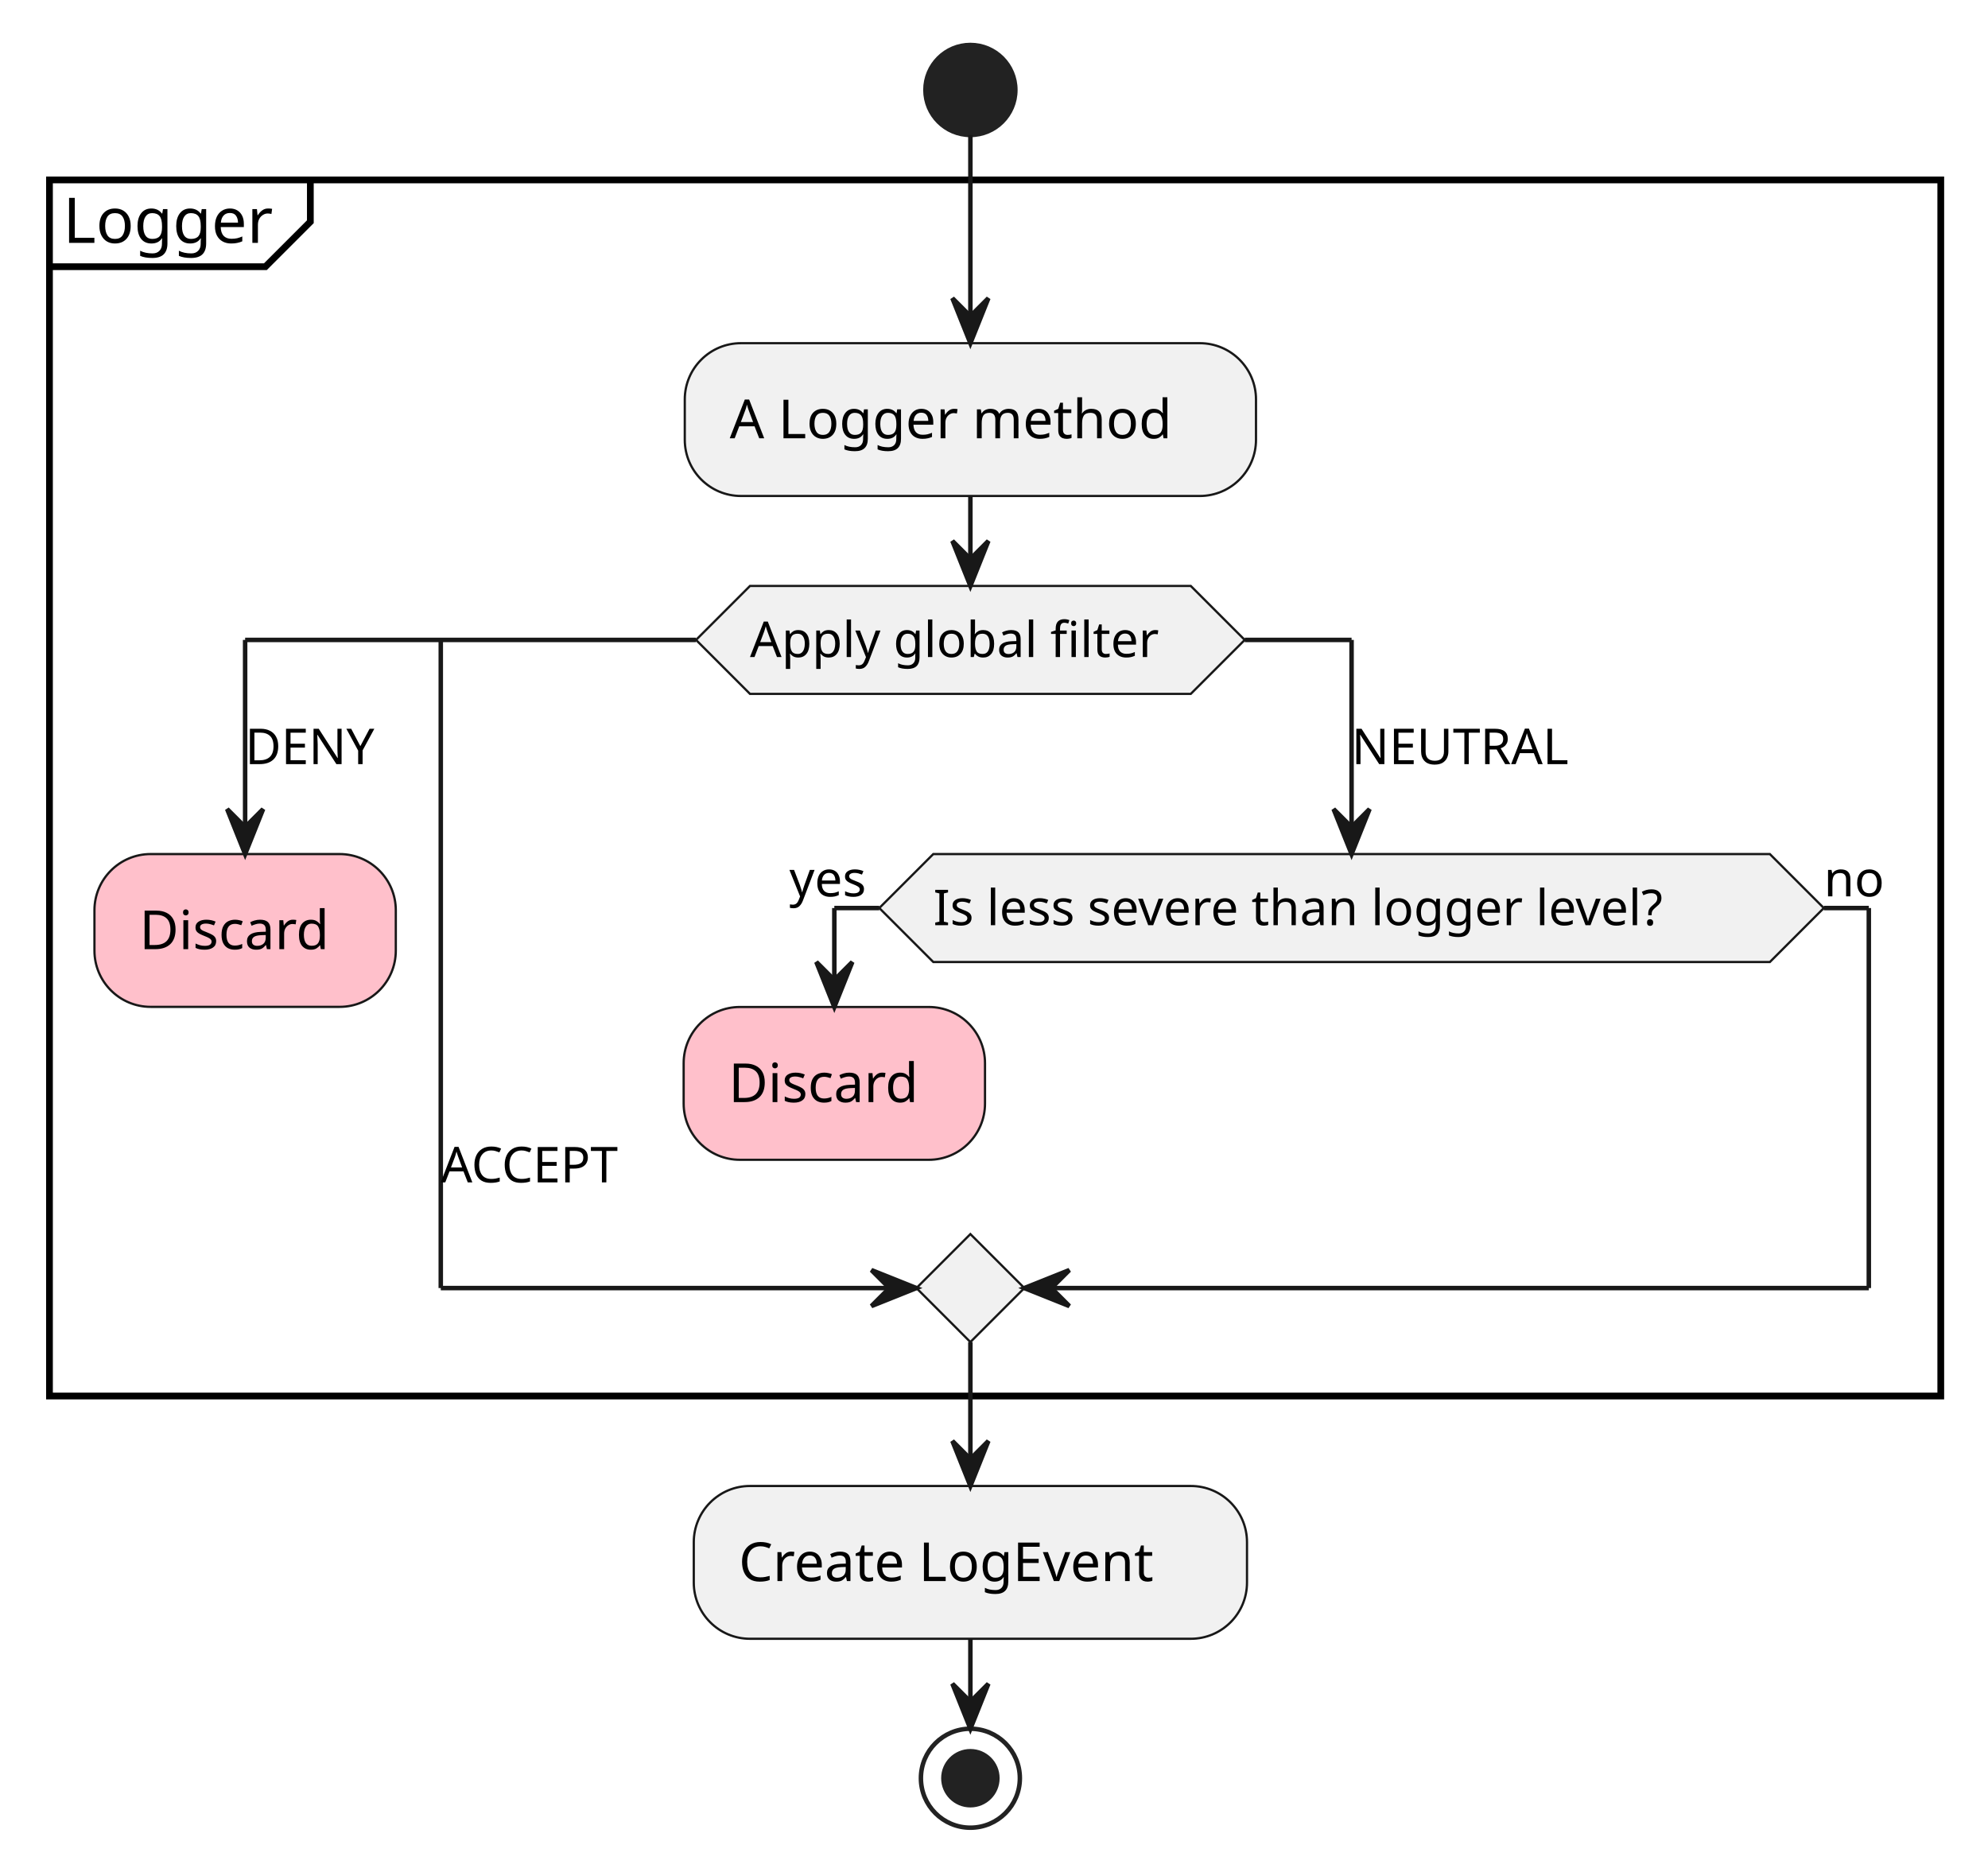
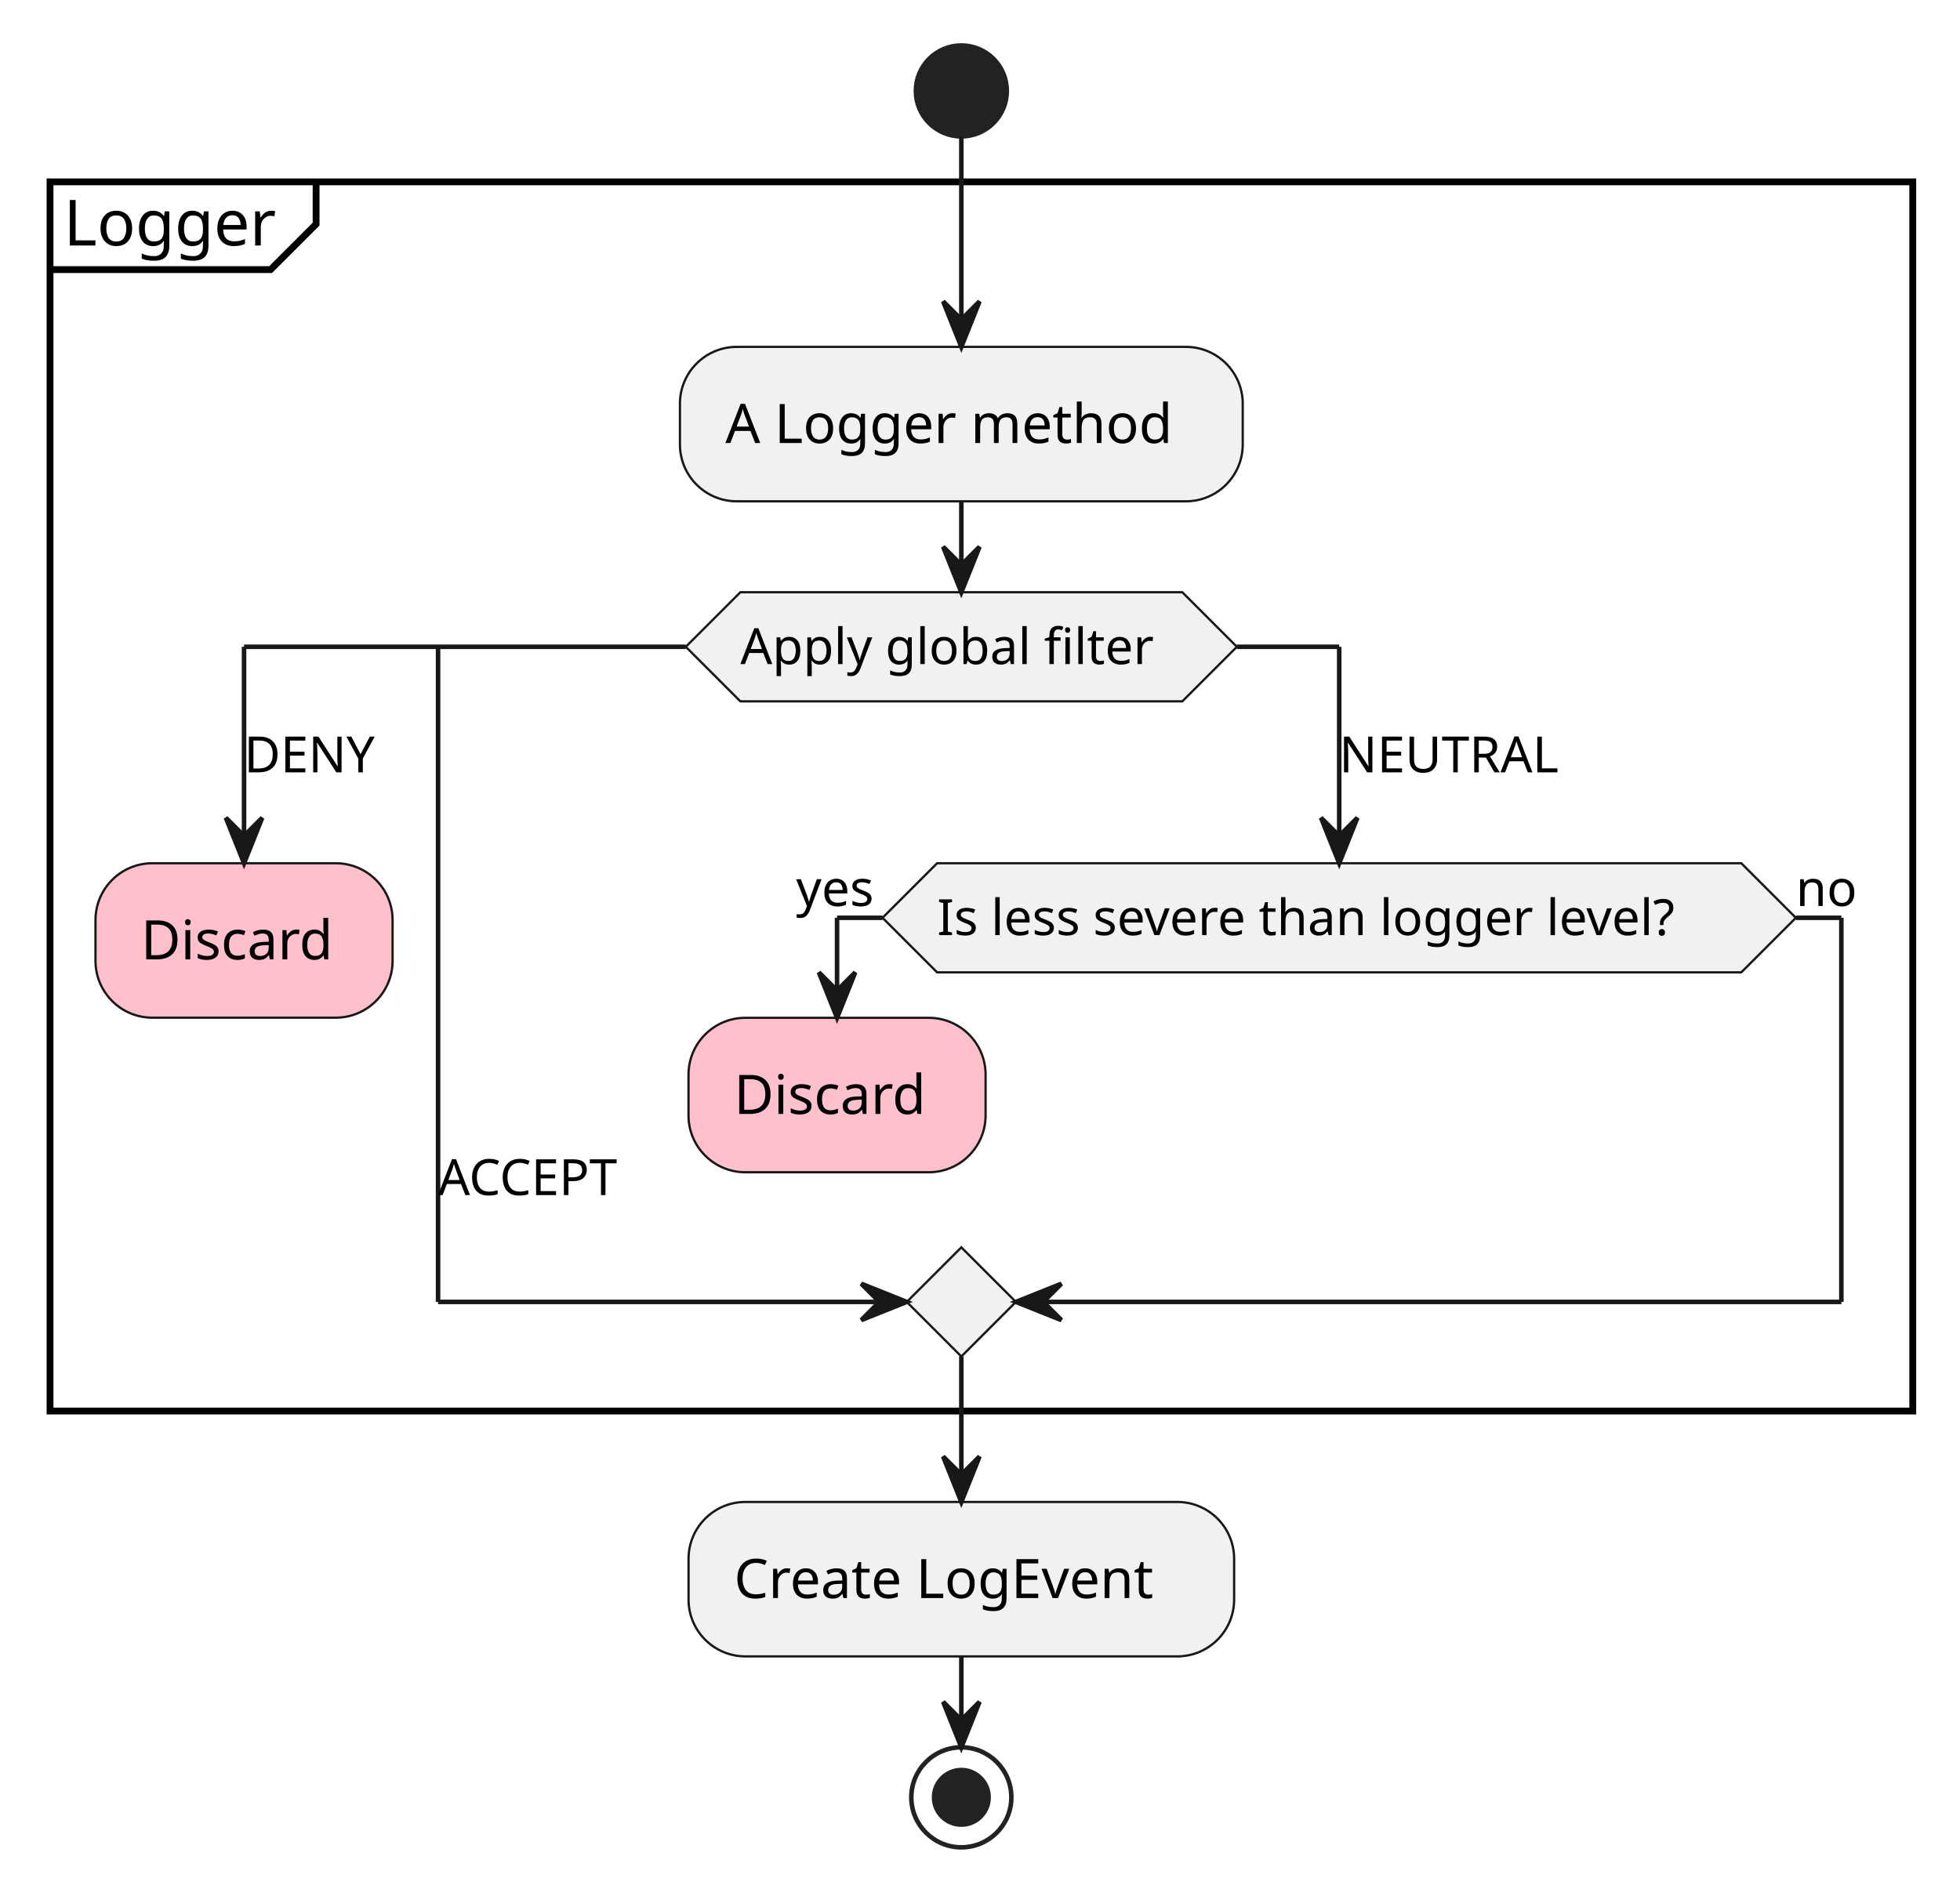
- <svg xmlns="http://www.w3.org/2000/svg" contentStyleType="text/css" height="417px" preserveAspectRatio="none" style="width:442px;height:417px;background:#FFFFFF;" version="1.1" viewBox="0 0 442 417" width="442px" zoomAndPan="magnify">
+ <svg xmlns="http://www.w3.org/2000/svg" contentStyleType="text/css" data-diagram-type="ACTIVITY" height="417px" preserveAspectRatio="none" style="width:431px;height:417px;background:#FFFFFF;" version="1.1" viewBox="0 0 431 417" width="431px" zoomAndPan="magnify">
  <defs />
  <g>
-     <ellipse cx="215.75" cy="20" fill="#222222" rx="10" ry="10" style="stroke:#222222;stroke-width:1.0;" />
-     <rect fill="none" height="270.363" style="stroke:#000000;stroke-width:1.5;" width="420.5" x="11" y="40" />
-     <path d="M69,40 L69,49.297 L59,59.297 L11,59.297 " fill="none" style="stroke:#000000;stroke-width:1.5;" />
-     <text fill="#000000" font-family="sans-serif" font-size="14" lengthAdjust="spacing" textLength="48" x="14" y="53.995">Logger</text>
-     <rect fill="#F1F1F1" height="33.969" rx="12.5" ry="12.5" style="stroke:#181818;stroke-width:0.5;" width="127" x="152.25" y="76.297" />
-     <text fill="#000000" font-family="sans-serif" font-size="12" lengthAdjust="spacing" textLength="107" x="162.25" y="97.436">A Logger method</text>
-     <polygon fill="#F1F1F1" points="166.75,130.266,264.75,130.266,276.75,142.266,264.75,154.266,166.75,154.266,154.75,142.266,166.75,130.266" style="stroke:#181818;stroke-width:0.5;" />
-     <text fill="#000000" font-family="sans-serif" font-size="11" lengthAdjust="spacing" textLength="98" x="166.75" y="146.074">Apply global filter</text>
-     <rect fill="#FFC0CB" height="33.969" rx="12.5" ry="12.5" style="stroke:#181818;stroke-width:0.5;" width="67" x="21" y="189.875" />
-     <text fill="#000000" font-family="sans-serif" font-size="12" lengthAdjust="spacing" textLength="47" x="31" y="211.014">Discard</text>
-     <polygon fill="#F1F1F1" points="207.5,189.875,393.5,189.875,405.5,201.875,393.5,213.875,207.5,213.875,195.5,201.875,207.5,189.875" style="stroke:#181818;stroke-width:0.5;" />
-     <text fill="#000000" font-family="sans-serif" font-size="11" lengthAdjust="spacing" textLength="186" x="207.5" y="205.683">Is less severe than logger level?</text>
-     <text fill="#000000" font-family="sans-serif" font-size="11" lengthAdjust="spacing" textLength="20" x="175.5" y="199.281">yes</text>
-     <text fill="#000000" font-family="sans-serif" font-size="11" lengthAdjust="spacing" textLength="14" x="405.5" y="199.281">no</text>
-     <rect fill="#FFC0CB" height="33.969" rx="12.5" ry="12.5" style="stroke:#181818;stroke-width:0.5;" width="67" x="152" y="223.875" />
-     <text fill="#000000" font-family="sans-serif" font-size="12" lengthAdjust="spacing" textLength="47" x="162" y="245.014">Discard</text>
-     <polygon fill="#F1F1F1" points="215.75,274.363,215.75,274.363,227.75,286.363,215.75,298.363,215.75,298.363,203.75,286.363,215.75,274.363" style="stroke:#181818;stroke-width:0.5;" />
-     <rect fill="#F1F1F1" height="33.969" rx="12.5" ry="12.5" style="stroke:#181818;stroke-width:0.5;" width="123" x="154.25" y="330.363" />
-     <text fill="#000000" font-family="sans-serif" font-size="12" lengthAdjust="spacing" textLength="103" x="164.25" y="351.502">Create LogEvent</text>
-     <ellipse cx="215.75" cy="395.332" fill="none" rx="11" ry="11" style="stroke:#222222;stroke-width:1.0;" />
-     <ellipse cx="215.75" cy="395.332" fill="#222222" rx="6" ry="6" style="stroke:#222222;stroke-width:1.0;" />
-     <line style="stroke:#181818;stroke-width:1.0;" x1="195.5" x2="185.5" y1="201.875" y2="201.875" />
-     <line style="stroke:#181818;stroke-width:1.0;" x1="185.5" x2="185.5" y1="201.875" y2="223.875" />
-     <polygon fill="#181818" points="181.5,213.875,185.5,223.875,189.5,213.875,185.5,217.875" style="stroke:#181818;stroke-width:1.0;" />
-     <line style="stroke:#181818;stroke-width:1.0;" x1="405.5" x2="415.5" y1="201.875" y2="201.875" />
-     <line style="stroke:#181818;stroke-width:1.0;" x1="415.5" x2="415.5" y1="201.875" y2="286.363" />
-     <line style="stroke:#181818;stroke-width:1.0;" x1="415.5" x2="227.75" y1="286.363" y2="286.363" />
-     <polygon fill="#181818" points="237.75,282.363,227.75,286.363,237.75,290.363,233.75,286.363" style="stroke:#181818;stroke-width:1.0;" />
-     <line style="stroke:#181818;stroke-width:1.0;" x1="154.75" x2="54.5" y1="142.266" y2="142.266" />
-     <line style="stroke:#181818;stroke-width:1.0;" x1="54.5" x2="54.5" y1="142.266" y2="189.875" />
-     <polygon fill="#181818" points="50.5,179.875,54.5,189.875,58.5,179.875,54.5,183.875" style="stroke:#181818;stroke-width:1.0;" />
-     <text fill="#000000" font-family="sans-serif" font-size="11" lengthAdjust="spacing" textLength="30" x="54.5" y="169.878">DENY</text>
-     <line style="stroke:#181818;stroke-width:1.0;" x1="276.75" x2="300.5" y1="142.266" y2="142.266" />
-     <line style="stroke:#181818;stroke-width:1.0;" x1="300.5" x2="300.5" y1="142.266" y2="189.875" />
-     <polygon fill="#181818" points="296.5,179.875,300.5,189.875,304.5,179.875,300.5,183.875" style="stroke:#181818;stroke-width:1.0;" />
-     <text fill="#000000" font-family="sans-serif" font-size="11" lengthAdjust="spacing" textLength="50" x="300.5" y="169.878">NEUTRAL</text>
-     <line style="stroke:#181818;stroke-width:1.0;" x1="98" x2="98" y1="142.266" y2="286.363" />
-     <line style="stroke:#181818;stroke-width:1.0;" x1="98" x2="203.75" y1="286.363" y2="286.363" />
-     <polygon fill="#181818" points="193.75,282.363,203.75,286.363,193.75,290.363,197.75,286.363" style="stroke:#181818;stroke-width:1.0;" />
-     <text fill="#000000" font-family="sans-serif" font-size="11" lengthAdjust="spacing" textLength="44" x="98" y="262.863">ACCEPT</text>
-     <line style="stroke:#181818;stroke-width:1.0;" x1="215.75" x2="215.75" y1="110.266" y2="130.266" />
-     <polygon fill="#181818" points="211.75,120.266,215.75,130.266,219.75,120.266,215.75,124.266" style="stroke:#181818;stroke-width:1.0;" />
-     <line style="stroke:#181818;stroke-width:1.0;" x1="215.75" x2="215.75" y1="30" y2="76.297" />
-     <polygon fill="#181818" points="211.75,66.297,215.75,76.297,219.75,66.297,215.75,70.297" style="stroke:#181818;stroke-width:1.0;" />
-     <line style="stroke:#181818;stroke-width:1.0;" x1="215.75" x2="215.75" y1="298.363" y2="330.363" />
-     <polygon fill="#181818" points="211.75,320.363,215.75,330.363,219.75,320.363,215.75,324.363" style="stroke:#181818;stroke-width:1.0;" />
-     <line style="stroke:#181818;stroke-width:1.0;" x1="215.75" x2="215.75" y1="364.332" y2="384.332" />
-     <polygon fill="#181818" points="211.75,374.332,215.75,384.332,219.75,374.332,215.75,378.332" style="stroke:#181818;stroke-width:1.0;" />
+     <ellipse cx="211.396" cy="20" fill="#222222" rx="10" ry="10" style="stroke:#222222;stroke-width:1;" />
+     <rect fill="none" height="270.363" style="stroke:#000000;stroke-width:1.5;" width="409.61" x="11" y="40" />
+     <path d="M69.508,40 L69.508,49.297 L59.508,59.297 L11,59.297" fill="none" style="stroke:#000000;stroke-width:1.5;" />
+     <text fill="#000000" font-family="sans-serif" font-size="14" lengthAdjust="spacing" textLength="48.508" x="14" y="53.995">Logger</text>
+     <rect fill="#F1F1F1" height="33.969" rx="12.5" ry="12.5" style="stroke:#181818;stroke-width:0.5;" width="123.758" x="149.517" y="76.297" />
+     <text fill="#000000" font-family="sans-serif" font-size="12" lengthAdjust="spacing" textLength="103.758" x="159.517" y="97.436">A Logger method</text>
+     <polygon fill="#F1F1F1" points="162.804,130.266,259.988,130.266,271.988,142.266,259.988,154.266,162.804,154.266,150.804,142.266,162.804,130.266" style="stroke:#181818;stroke-width:0.5;" />
+     <text fill="#000000" font-family="sans-serif" font-size="11" lengthAdjust="spacing" textLength="97.185" x="162.804" y="146.074">Apply global filter</text>
+     <rect fill="#FFC0CB" height="33.969" rx="12.5" ry="12.5" style="stroke:#181818;stroke-width:0.5;" width="65.328" x="21" y="189.875" />
+     <text fill="#000000" font-family="sans-serif" font-size="12" lengthAdjust="spacing" textLength="45.328" x="31" y="211.014">Discard</text>
+     <polygon fill="#F1F1F1" points="206.065,189.875,382.908,189.875,394.908,201.875,382.908,213.875,206.065,213.875,194.065,201.875,206.065,189.875" style="stroke:#181818;stroke-width:0.5;" />
+     <text fill="#000000" font-family="sans-serif" font-size="11" lengthAdjust="spacing" textLength="176.843" x="206.065" y="205.683">Is less severe than logger level?</text>
+     <text fill="#000000" font-family="sans-serif" font-size="11" lengthAdjust="spacing" textLength="19.008" x="175.057" y="199.281">yes</text>
+     <text fill="#000000" font-family="sans-serif" font-size="11" lengthAdjust="spacing" textLength="13.702" x="394.908" y="199.281">no</text>
+     <rect fill="#FFC0CB" height="33.969" rx="12.5" ry="12.5" style="stroke:#181818;stroke-width:0.5;" width="65.328" x="151.401" y="223.875" />
+     <text fill="#000000" font-family="sans-serif" font-size="12" lengthAdjust="spacing" textLength="45.328" x="161.401" y="245.014">Discard</text>
+     <polygon fill="#F1F1F1" points="211.396,274.363,211.396,274.363,223.396,286.363,211.396,298.363,211.396,298.363,199.396,286.363,211.396,274.363" style="stroke:#181818;stroke-width:0.5;" />
+     <rect fill="#F1F1F1" height="33.969" rx="12.5" ry="12.5" style="stroke:#181818;stroke-width:0.5;" width="119.973" x="151.41" y="330.363" />
+     <text fill="#000000" font-family="sans-serif" font-size="12" lengthAdjust="spacing" textLength="99.973" x="161.41" y="351.502">Create LogEvent</text>
+     <ellipse cx="211.396" cy="395.332" fill="none" rx="11" ry="11" style="stroke:#222222;stroke-width:1;" />
+     <ellipse cx="211.396" cy="395.332" fill="#222222" rx="6" ry="6" style="stroke:#222222;stroke-width:1;" />
+     <line style="stroke:#181818;stroke-width:1;" x1="194.065" x2="184.065" y1="201.875" y2="201.875" />
+     <line style="stroke:#181818;stroke-width:1;" x1="184.065" x2="184.065" y1="201.875" y2="223.875" />
+     <polygon fill="#181818" points="180.065,213.875,184.065,223.875,188.065,213.875,184.065,217.875" style="stroke:#181818;stroke-width:1;" />
+     <line style="stroke:#181818;stroke-width:1;" x1="394.908" x2="404.908" y1="201.875" y2="201.875" />
+     <line style="stroke:#181818;stroke-width:1;" x1="404.908" x2="404.908" y1="201.875" y2="286.363" />
+     <line style="stroke:#181818;stroke-width:1;" x1="404.908" x2="223.396" y1="286.363" y2="286.363" />
+     <polygon fill="#181818" points="233.396,282.363,223.396,286.363,233.396,290.363,229.396,286.363" style="stroke:#181818;stroke-width:1;" />
+     <line style="stroke:#181818;stroke-width:1;" x1="150.804" x2="53.664" y1="142.266" y2="142.266" />
+     <line style="stroke:#181818;stroke-width:1;" x1="53.664" x2="53.664" y1="142.266" y2="189.875" />
+     <polygon fill="#181818" points="49.664,179.875,53.664,189.875,57.664,179.875,53.664,183.875" style="stroke:#181818;stroke-width:1;" />
+     <text fill="#000000" font-family="sans-serif" font-size="11" lengthAdjust="spacing" textLength="30.368" x="53.664" y="169.878">DENY</text>
+     <line style="stroke:#181818;stroke-width:1;" x1="271.988" x2="294.487" y1="142.266" y2="142.266" />
+     <line style="stroke:#181818;stroke-width:1;" x1="294.487" x2="294.487" y1="142.266" y2="189.875" />
+     <polygon fill="#181818" points="290.487,179.875,294.487,189.875,298.487,179.875,294.487,183.875" style="stroke:#181818;stroke-width:1;" />
+     <text fill="#000000" font-family="sans-serif" font-size="11" lengthAdjust="spacing" textLength="51.246" x="294.487" y="169.878">NEUTRAL</text>
+     <line style="stroke:#181818;stroke-width:1;" x1="96.328" x2="96.328" y1="142.266" y2="286.363" />
+     <line style="stroke:#181818;stroke-width:1;" x1="96.328" x2="199.396" y1="286.363" y2="286.363" />
+     <polygon fill="#181818" points="189.396,282.363,199.396,286.363,189.396,290.363,193.396,286.363" style="stroke:#181818;stroke-width:1;" />
+     <text fill="#000000" font-family="sans-serif" font-size="11" lengthAdjust="spacing" textLength="43.189" x="96.328" y="262.863">ACCEPT</text>
+     <line style="stroke:#181818;stroke-width:1;" x1="211.396" x2="211.396" y1="110.266" y2="130.266" />
+     <polygon fill="#181818" points="207.396,120.266,211.396,130.266,215.396,120.266,211.396,124.266" style="stroke:#181818;stroke-width:1;" />
+     <line style="stroke:#181818;stroke-width:1;" x1="211.396" x2="211.396" y1="30" y2="76.297" />
+     <polygon fill="#181818" points="207.396,66.297,211.396,76.297,215.396,66.297,211.396,70.297" style="stroke:#181818;stroke-width:1;" />
+     <line style="stroke:#181818;stroke-width:1;" x1="211.396" x2="211.396" y1="298.363" y2="330.363" />
+     <polygon fill="#181818" points="207.396,320.363,211.396,330.363,215.396,320.363,211.396,324.363" style="stroke:#181818;stroke-width:1;" />
+     <line style="stroke:#181818;stroke-width:1;" x1="211.396" x2="211.396" y1="364.332" y2="384.332" />
+     <polygon fill="#181818" points="207.396,374.332,211.396,384.332,215.396,374.332,211.396,378.332" style="stroke:#181818;stroke-width:1;" />
  </g>
</svg>
